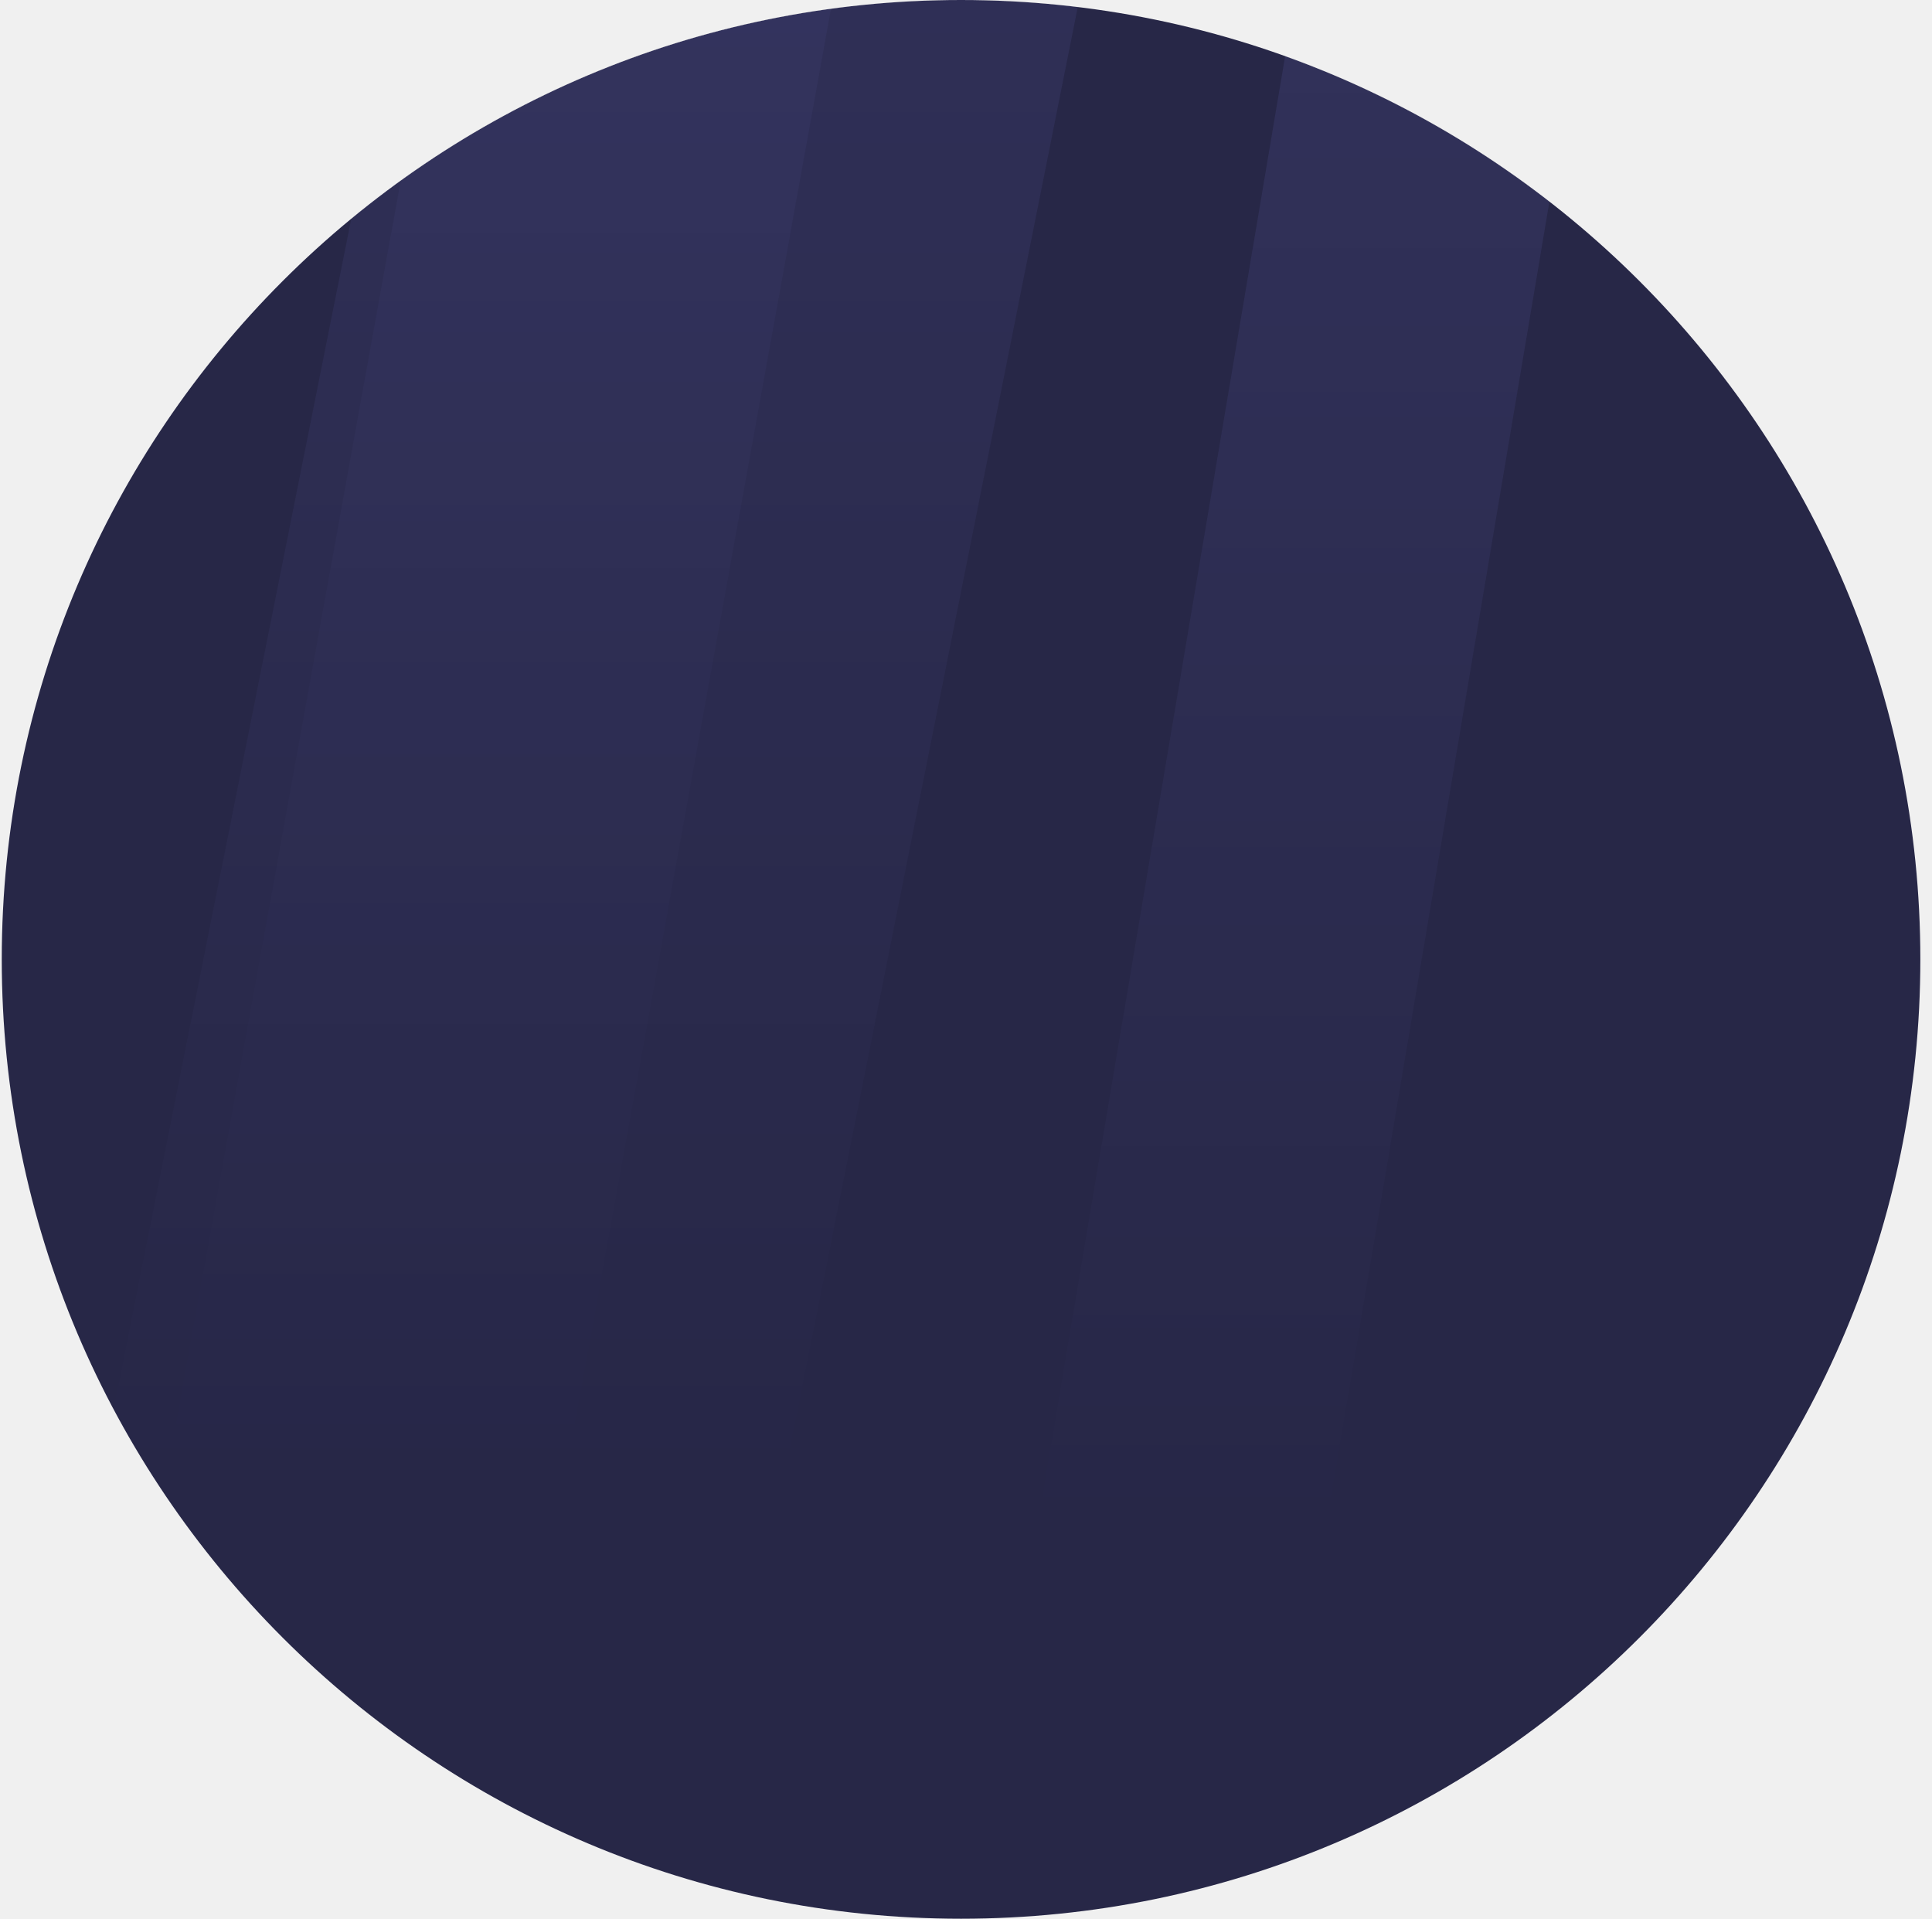
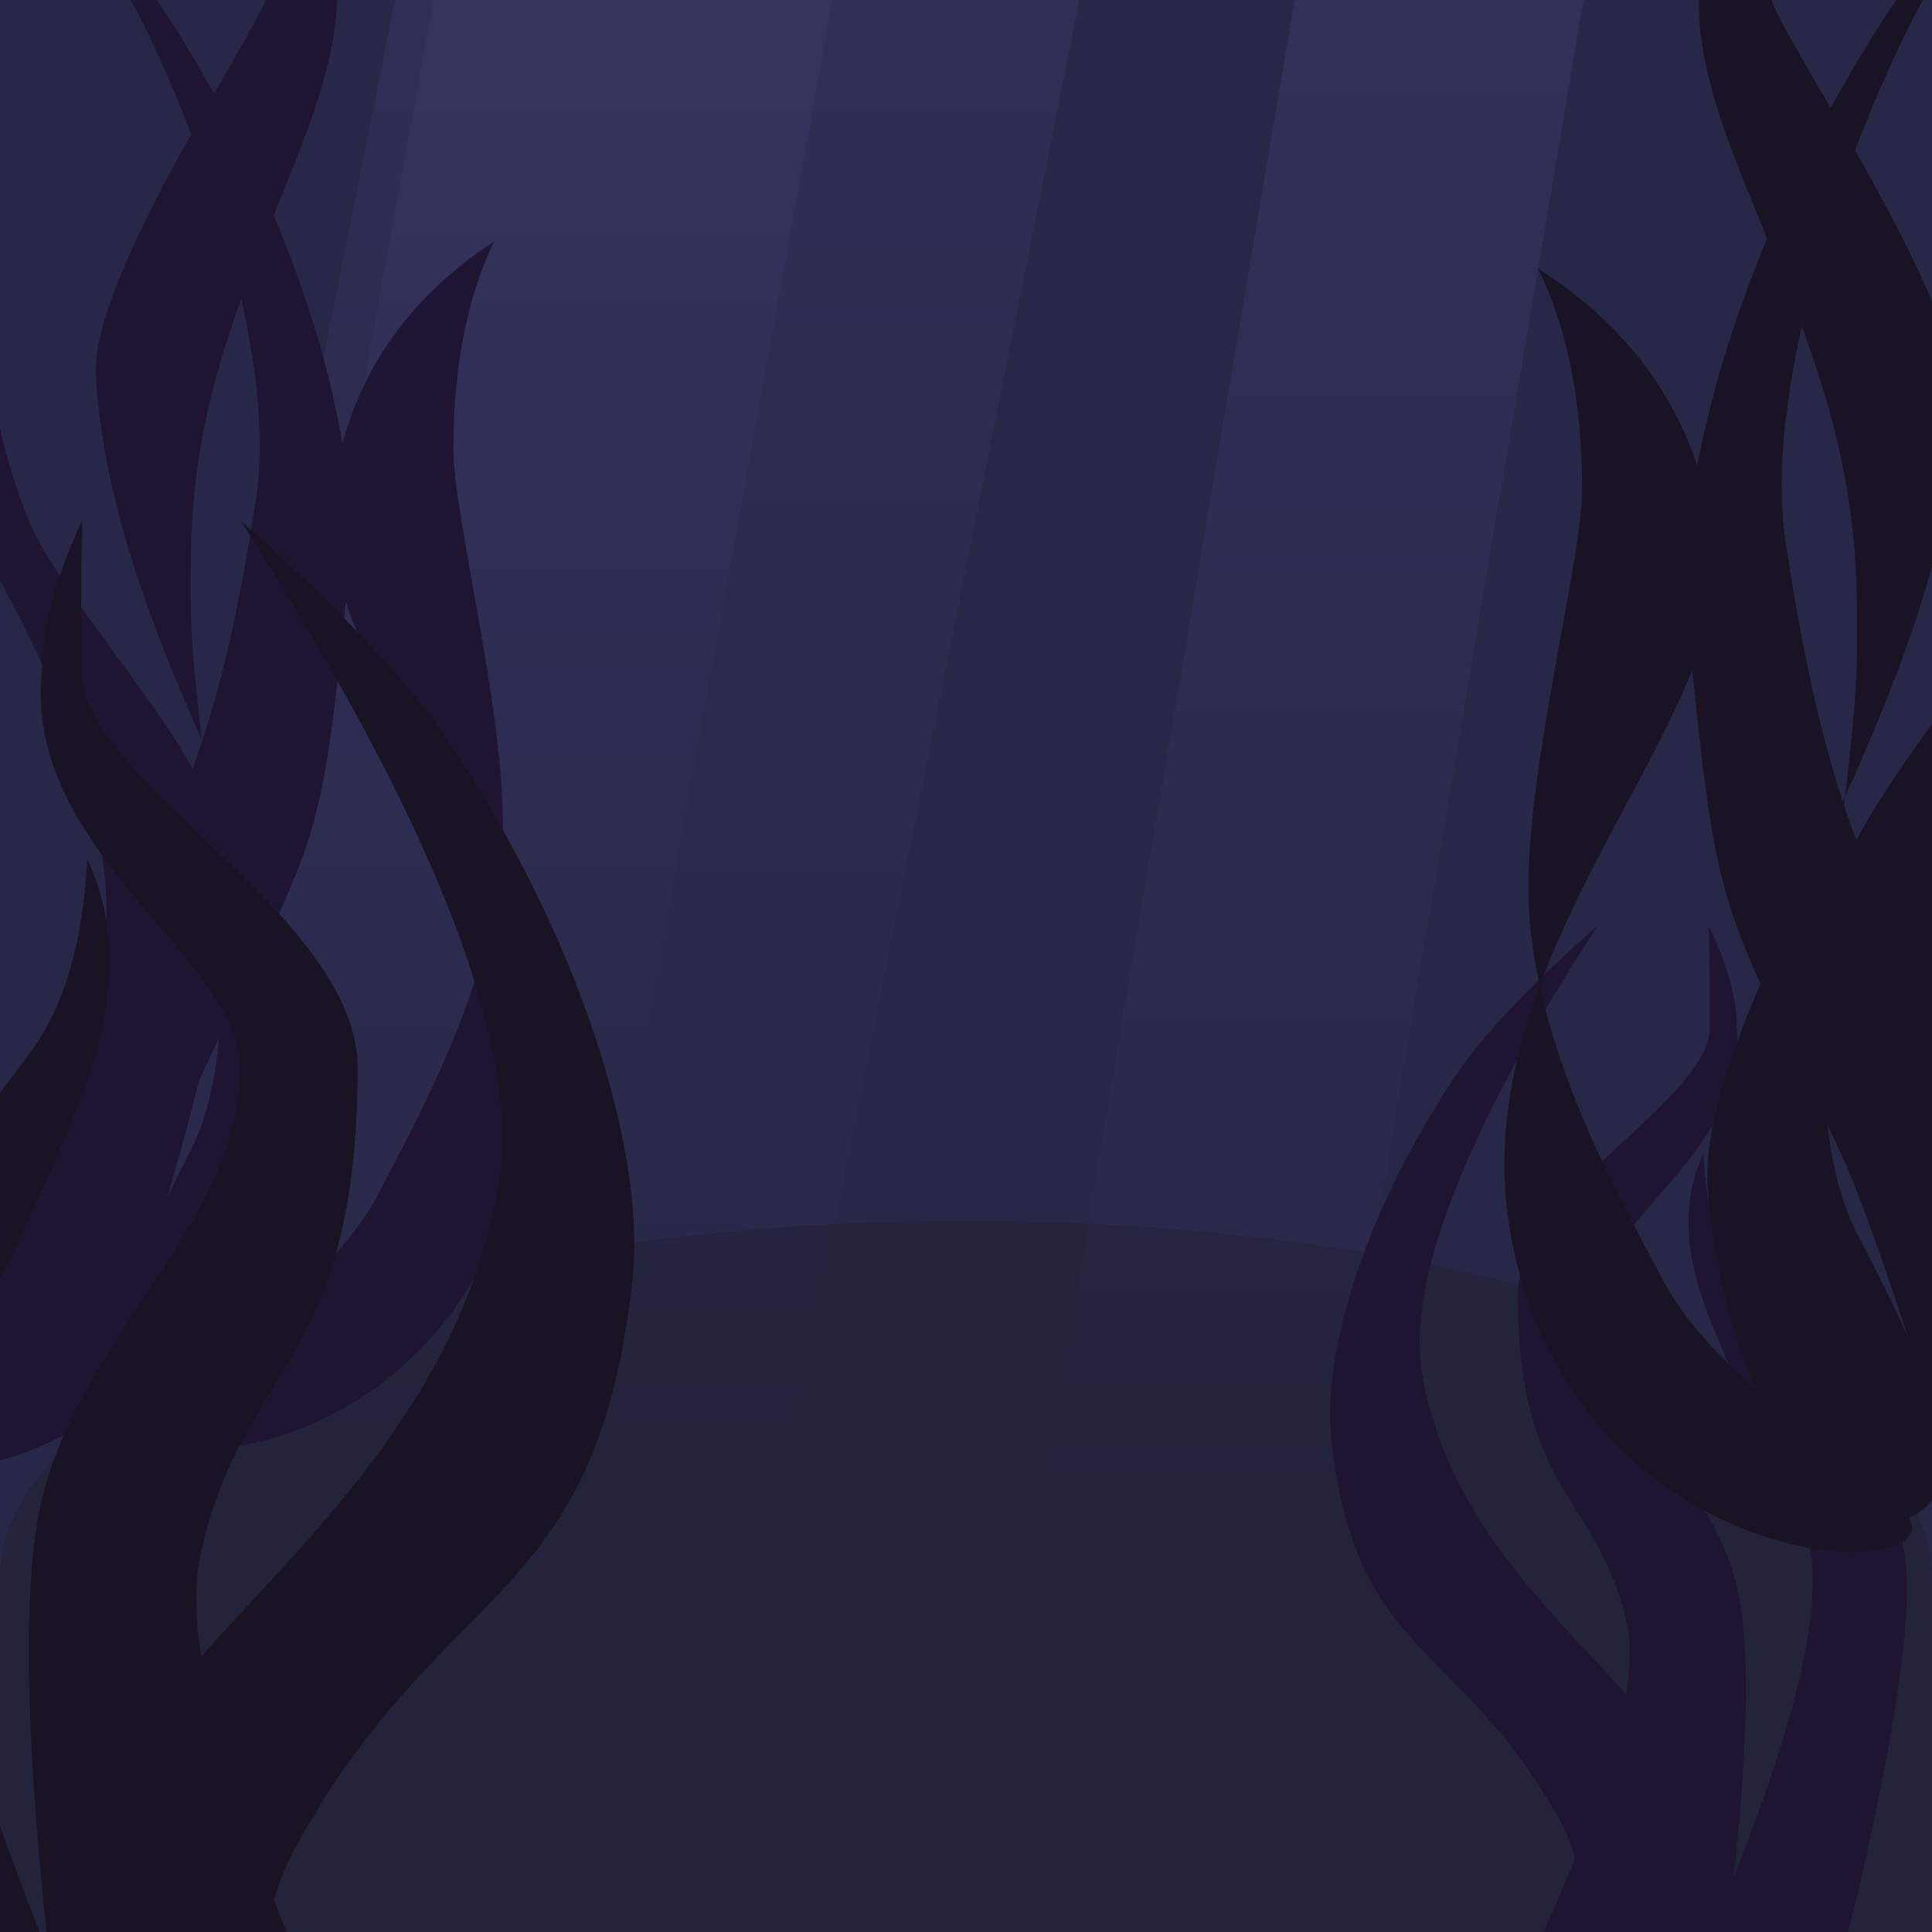
- <svg xmlns="http://www.w3.org/2000/svg" xmlns:xlink="http://www.w3.org/1999/xlink" width="144" height="143" class="purple">
+ <svg xmlns="http://www.w3.org/2000/svg" width="144px" height="144px" viewBox="0 0 144 144" version="1.1">
  <defs>
-     <circle id="path-1" cx="87.631" cy="87.5" r="71.5" />
+     <linearGradient x1="50%" y1="0%" x2="50%" y2="100%" id="linearGradient-1">
+       <stop stop-color="#FFFFFF" stop-opacity="0.421" offset="0%" />
+       <stop stop-color="#FFFFFF" stop-opacity="0" offset="100%" />
+     </linearGradient>
+     <linearGradient x1="50%" y1="0%" x2="50%" y2="100%" id="linearGradient-2">
+       <stop stop-color="#FFFFFF" stop-opacity="0.178" offset="0%" />
+       <stop stop-color="#FFFFFF" stop-opacity="0" offset="100%" />
+     </linearGradient>
    <linearGradient x1="50%" y1="0%" x2="50%" y2="100%" id="linearGradient-3">
-       <stop stop-color="#FFF" stop-opacity=".421" offset="0%" />
-       <stop stop-color="#FFF" stop-opacity="0" offset="100%" />
-     </linearGradient>
-     <linearGradient x1="50%" y1="0%" x2="50%" y2="100%" id="linearGradient-4">
-       <stop stop-color="#FFF" stop-opacity=".178" offset="0%" />
-       <stop stop-color="#FFF" stop-opacity="0" offset="100%" />
-     </linearGradient>
-     <linearGradient x1="50%" y1="0%" x2="50%" y2="100%" id="linearGradient-5">
-       <stop stop-color="#FFF" stop-opacity=".509" offset="0%" />
-       <stop stop-color="#FFF" stop-opacity="0" offset="100%" />
+       <stop stop-color="#FFFFFF" stop-opacity="0.509" offset="0%" />
+       <stop stop-color="#FFFFFF" stop-opacity="0" offset="100%" />
    </linearGradient>
  </defs>
-   <g id="Page-1" fill="none" fill-rule="evenodd">
-     <g id="Group-Copy" transform="translate(-16 -16)">
-       <mask id="mask-2" fill="#fff">
-         <use xlink:href="#path-1" />
-       </mask>
-       <use id="bg" fill="#272747" xlink:href="#path-1" />
-       <ellipse id="ground" opacity=".723" mask="url(#mask-2)" cx="93.131" cy="133.5" rx="70" ry="26.5" />
-       <path id="light-1" fill="url(#linearGradient-3)" style="mix-blend-mode:overlay" opacity=".566" mask="url(#mask-2)" d="M48.63 0h51l-25.5 127.708h-51z" />
-       <path id="light-2" fill="url(#linearGradient-4)" style="mix-blend-mode:overlay" opacity=".566" mask="url(#mask-2)" d="M50.811 2.146h29.75l-23.11 127.708H27.7z" />
-       <path id="light-3" fill="url(#linearGradient-5)" style="mix-blend-mode:overlay" opacity=".566" mask="url(#mask-2)" d="M114.658 3.146h21.526l-21.526 127.708H93.13z" />
-       <g id="sw-right-back" mask="url(#mask-2)">
-         <g id="Rectangle">
-           <path d="M16.568 64.572c1.6-8.09 16.774-15.382 19.544-31.036 1.23-6.95-3.118-18.13-13.044-33.536 4.938 4.382 8.363 7.966 10.274 10.75 6.737 9.816 10.311 20.852 9.56 27.523-1.868 16.56-9.56 14.824-17.108 28.562-1.26 2.294-2.169 6.37-2.726 12.23L15.065 85c-.257-7.249.244-14.058 1.503-20.428z" transform="matrix(-1 0 0 1 158.13 85)" />
-           <path d="M.238 46.455c1.386-6.949 6.52-12.37 12.05-19.757 1.71-2.286 2.672-5.519 2.883-9.698 1.575 3.34 1.47 7.3-.317 11.877-4.578 11.734-7.83 13.752-7.83 20.062 0 6.5 3.658 17.784 10.976 33.854L8.235 90C1.812 66.44-.854 51.925.238 46.455z" transform="matrix(-1 0 0 1 158.13 85)" />
-           <path d="M12.684 49.19c2.014-8.15 10.256-13.967 10.256-21.666 0-5.454-11.288-10.956-10.256-19.956 0-2.164.694-4.687 2.08-7.568-.044 1.633-.066 4.156-.066 7.568C14.698 13.097 29 19.851 29 27.524 29 42.5 22.94 42.5 20.859 52.085c-1.006 4.63 1.708 13.624 8.141 26.98L14.765 85c-2.76-18.316-3.454-30.253-2.08-35.81z" transform="matrix(-1 0 0 1 158.13 85)" />
-         </g>
+   <g id="ico-empty" stroke="none" stroke-width="1" fill="none" fill-rule="evenodd">
+     <g id="Group-Copy" transform="translate(-16, -16)">
+       <rect id="Rectangle" fill="#272747" x="16" y="16" width="144" height="144" />
+       <path d="M16,160 L160,160 C160,145.975 160,137.141 160,133.5 C160,118.864 127.765,107 88,107 C48.235,107 16,118.864 16,133.5 C16,143.257 16,152.09 16,160 Z" id="ground" fill="#212139" opacity="0.723" />
+       <polygon id="light-1" fill="url(#linearGradient-1)" style="mix-blend-mode: overlay;" opacity="0.566" points="48.631 6.82121026e-13 99.631 6.82121026e-13 74.131 127.708 23.131 127.708" />
+       <polygon id="light-2" fill="url(#linearGradient-2)" style="mix-blend-mode: overlay;" opacity="0.566" points="50.811 2.146 80.561 2.146 57.451 129.854 27.701 129.854" />
+       <polygon id="light-3" fill="url(#linearGradient-3)" style="mix-blend-mode: overlay;" opacity="0.566" points="114.658 3.146 136.184 3.146 114.658 130.854 93.131 130.854" />
+       <g id="sw-right-back" transform="translate(136.6309, 130) scale(-1, 1) translate(-136.6309, -130) translate(115.1309, 85)" fill="#1F1532">
+         <path d="M16.568,64.572 C18.168,56.481 33.342,49.19 36.112,33.536 C37.342,26.585 32.994,15.407 23.068,0 C28.006,4.382 31.431,7.966 33.342,10.75 C40.079,20.566 43.653,31.602 42.901,38.273 C41.034,54.833 33.342,53.097 25.794,66.835 C24.534,69.129 23.625,73.206 23.068,79.065 L15.065,85 C14.808,77.751 15.309,70.942 16.568,64.572 Z" id="Rectangle" />
+         <path d="M0.238,46.455 C1.624,39.506 6.758,34.086 12.288,26.698 C13.999,24.412 14.96,21.179 15.171,17 C16.746,20.34 16.641,24.299 14.854,28.877 C10.276,40.611 7.023,42.629 7.023,48.939 C7.023,55.439 10.682,66.723 18,82.793 L8.235,90 C1.812,66.44 -0.854,51.925 0.238,46.455 Z" id="Rectangle" />
+         <path d="M12.684,49.19 C14.698,41.04 22.94,35.223 22.94,27.524 C22.94,22.07 11.652,16.568 12.684,7.568 C12.684,5.404 13.378,2.881 14.765,0 C14.72,1.633 14.698,4.156 14.698,7.568 C14.698,13.097 29,19.851 29,27.524 C29,42.5 22.94,42.5 20.859,52.085 C19.853,56.715 22.567,65.709 29,79.065 L14.765,85 C12.005,66.684 11.311,54.747 12.684,49.19 Z" id="Rectangle" />
      </g>
-       <g id="sw-right-front" mask="url(#mask-2)">
-         <g id="Rectangle">
-           <path d="M2.494 32c7.775 4.974 12.17 11.875 13.182 20.702C17.196 65.943-3.416 83.175.494 104.164c3.91 20.99 24.158 25.477 29.025 22.845 4.867-2.633-12.266-9.07-17.84-19.864-2.594-5.024-9.891-17.395-9.891-28.9 0-9.694 4.002-24.527 4.002-29.77 0-6.537-1.098-12.029-3.296-16.475z" transform="translate(128.13 4)" />
-           <path d="M20.478 0c-.983 5.58-1.212 9.467-.687 11.663.788 3.295 14.598 22.852 14.12 30.905-1.349 22.75-20.03 45.341-18.722 58.522 1.772 17.846 10.399 26.543 15.266 23.91 4.866-2.633 1.401-10.277-4.173-21.072-5.573-10.794 0-32.178 0-43.683 0-3.852.17-9.66-2.075-17.677-3.403-12.154-9.716-21.696-9.716-30.292 0-3.008 1.996-7.1 5.987-12.276z" transform="translate(128.13 4)" />
-           <path d="M24.208 79.844c1.6-8.091 13.286-19.757 15.905-26.551 2.192-5.685 3.008-10.116 2.45-13.293 1.817 8.542 1.817 14.493 0 17.852C36.372 69.29 34.675 75.33 33.922 82c-1.866 16.56 14.44 32.144 13.492 43-.421 4.82-4.706 4.82-12.855 0-8.16-23.734-11.612-38.786-10.352-45.156z" transform="translate(128.13 4)" />
-           <path d="M26.523 91.5c5.795-11.656 10.075-16.704 13.438-39.172C42.2 37.363 30.53 8.935 23.21 3c6.686 5.7 8.996 9.434 12.477 15.43 8.18 14.088 12.52 29.928 11.607 39.503-2.267 23.77-2.442 20.629-11.607 40.347-1.53 3.292-4.586 12.2-9.165 26.72H13.494c6.097-17.126 10.44-28.293 13.029-33.5z" transform="matrix(-1 0 0 1 189.04 4)" />
-         </g>
+       <g id="sw-right-front" transform="translate(128.1309, 4)" fill="#1A1323">
+         <path d="M2.494,32 C10.269,36.974 14.663,43.875 15.676,52.702 C17.196,65.943 -3.416,83.175 0.494,104.164 C4.405,125.153 24.652,129.641 29.519,127.009 C34.386,124.376 17.253,117.939 11.679,107.145 C9.085,102.121 1.788,89.75 1.788,78.245 C1.788,68.551 5.79,53.718 5.79,48.475 C5.79,41.938 4.692,36.446 2.494,32 Z" id="Rectangle" />
+         <path d="M20.478,0 C19.495,5.579 19.266,9.467 19.791,11.663 C20.579,14.958 34.389,34.515 33.912,42.568 C32.562,65.317 13.881,87.909 15.189,101.09 C16.961,118.936 25.588,127.633 30.455,125 C35.321,122.367 31.856,114.723 26.282,103.928 C20.709,93.134 26.282,71.75 26.282,60.245 C26.282,56.393 26.451,50.584 24.207,42.568 C20.804,30.414 14.491,20.872 14.491,12.276 C14.491,9.268 16.487,5.176 20.478,0 Z" id="Rectangle" />
+         <path d="M24.208,79.844 C25.807,71.753 37.494,60.087 40.113,53.293 C42.305,47.608 43.121,43.177 42.562,40 C44.38,48.542 44.38,54.493 42.562,57.852 C36.374,69.289 34.676,75.329 33.924,82 C32.057,98.56 48.364,114.144 47.415,125 C46.994,129.821 42.709,129.821 34.56,125 C26.399,101.266 22.948,86.214 24.208,79.844 Z" id="Rectangle" />
+         <path d="M26.523,91.5 C32.318,79.844 36.598,74.796 39.961,52.328 C42.201,37.363 30.531,8.935 23.212,3 C29.897,8.7 32.207,12.434 35.688,18.43 C43.868,32.518 48.208,48.358 47.295,57.933 C45.028,81.702 44.853,78.562 35.688,98.28 C34.157,101.572 31.102,110.479 26.523,125 L13.494,125 C19.591,107.874 23.934,96.707 26.523,91.5 Z" id="Rectangle" transform="translate(30.45473, 64) scale(-1, 1) translate(-30.45473, -64) " />
      </g>
-       <g id="sw-left-back" mask="url(#mask-2)">
-         <g id="Rectangle">
-           <path d="M2.3 30c7.165 4.679 11.215 11.17 12.149 19.472 1.4 12.454-17.597 28.66-13.993 48.402 3.604 19.742 22.266 23.963 26.751 21.487 4.486-2.476-11.305-8.53-16.443-18.683-2.39-4.725-9.116-16.36-9.116-27.182 0-9.118 3.689-23.07 3.689-28 0-6.15-1.013-11.314-3.038-15.496z" transform="matrix(-1 0 0 1 55.13 4)" />
-           <path d="M19.545 0c-.91 5.247-1.122 8.904-.636 10.97.73 3.098 13.522 21.492 13.08 29.066-1.25 21.396-18.554 42.645-17.342 55.041 1.64 16.785 9.632 24.964 14.14 22.488 4.508-2.476 1.298-9.666-3.865-19.818-5.163-10.152 0-30.264 0-41.085 0-3.624.156-9.087-1.923-16.626C19.847 28.606 14 19.63 14 11.546 14 8.717 15.848 4.868 19.545 0z" transform="matrix(-1 0 0 1 55.13 4)" />
-           <path d="M22.236 75.32c1.498-7.58 12.44-18.506 14.891-24.87 2.051-5.324 2.816-9.474 2.293-12.45 1.701 8.001 1.701 13.575 0 16.721-5.794 10.712-7.383 16.37-8.088 22.617-1.747 15.512 13.519 30.107 12.63 40.276-.394 4.515-4.405 4.515-12.034 0-7.64-22.23-10.87-36.329-9.692-42.295z" transform="matrix(-1 0 0 1 55.13 4)" />
-           <path d="M25.29 85.697c5.468-10.892 9.505-15.609 12.678-36.604C40.081 35.11 29.072 8.546 22.168 3c6.306 5.327 8.485 8.816 11.769 14.418 7.716 13.164 11.811 27.966 10.95 36.913-2.139 22.21-2.304 19.276-10.95 37.7-1.444 3.078-4.326 11.4-8.647 24.969H13c5.751-16.003 9.848-26.438 12.29-31.303z" transform="translate(-2.87 4)" />
-         </g>
+       <g id="sw-left-back" transform="translate(32.63093, 64.5) scale(-1, 1) translate(-32.63093, -64.5) translate(10.13093, 4)" fill="#1F1532">
+         <path d="M2.299,30 C9.465,34.679 13.515,41.169 14.449,49.472 C15.849,61.926 -3.148,78.133 0.456,97.874 C4.06,117.616 22.722,121.837 27.207,119.361 C31.693,116.885 15.902,110.83 10.764,100.678 C8.374,95.953 1.648,84.318 1.648,73.496 C1.648,64.378 5.337,50.427 5.337,45.496 C5.337,39.347 4.324,34.182 2.299,30 Z" id="Rectangle" />
+         <path d="M19.545,0 C18.635,5.247 18.423,8.904 18.909,10.97 C19.639,14.068 32.431,32.462 31.989,40.036 C30.739,61.432 13.435,82.681 14.647,95.077 C16.288,111.862 24.279,120.041 28.787,117.565 C33.295,115.089 30.085,107.899 24.922,97.747 C19.759,87.595 24.922,67.483 24.922,56.662 C24.922,53.038 25.078,47.575 22.999,40.036 C19.847,28.605 14,19.63 14,11.546 C14,8.717 15.848,4.868 19.545,0 Z" id="Rectangle" />
+         <path d="M22.236,75.319 C23.734,67.741 34.675,56.814 37.127,50.45 C39.178,45.126 39.943,40.976 39.42,38 C41.121,46.001 41.121,51.575 39.42,54.721 C33.626,65.433 32.037,71.09 31.332,77.338 C29.585,92.85 44.851,107.445 43.963,117.614 C43.568,122.129 39.557,122.129 31.928,117.614 C24.288,95.383 21.058,81.285 22.236,75.319 Z" id="Rectangle" />
+         <path d="M25.29,85.697 C30.758,74.805 34.795,70.088 37.968,49.093 C40.081,35.109 29.072,8.546 22.167,3 C28.474,8.327 30.653,11.816 33.937,17.418 C41.653,30.582 45.748,45.384 44.887,54.331 C42.748,76.541 42.583,73.607 33.937,92.032 C32.493,95.109 29.611,103.431 25.29,117 L13,117 C18.751,100.997 22.848,90.562 25.29,85.697 Z" id="Rectangle" transform="translate(29, 60) scale(-1, 1) translate(-29, -60) " />
      </g>
-       <g id="sw-left-front" mask="url(#mask-2)">
-         <g id="Rectangle">
-           <path d="M24.345 95.734C26.7 83.738 49.052 72.929 53.13 49.72 54.942 39.415 48.538 22.841 33.918 0c7.274 6.497 12.318 11.81 15.134 15.938C58.974 30.49 64.239 46.852 63.13 56.743 60.38 81.295 49.05 78.72 37.934 99.088c-1.856 3.401-3.195 9.445-4.016 18.132L22.13 126.02c-.379-10.747.36-20.842 2.214-30.285z" transform="translate(0 54.78)" />
-           <path d="M.353 69.22c2.056-10.375 9.672-18.469 17.874-29.5 2.538-3.413 3.964-8.24 4.277-14.48 2.337 4.987 2.18 10.898-.47 17.734-6.792 17.52-11.616 20.533-11.616 29.955 0 9.705 5.428 26.555 16.283 50.549l-14.486 10.761C2.688 99.061-1.266 77.39.353 69.22z" transform="translate(0 54.78)" />
-           <path d="M19.13 72.929c2.905-12.083 14.788-20.709 14.788-32.122 0-8.087-16.276-16.243-14.787-29.587 0-3.208 1-6.948 3-11.22-.064 2.421-.096 6.161-.096 11.22 0 8.197 20.62 18.21 20.62 29.587 0 22.203-8.737 22.203-11.738 36.413-1.45 6.865 2.463 20.198 11.739 40L22.13 126.02c-3.98-27.155-4.98-44.852-3-53.09z" transform="translate(0 54.78)" />
-         </g>
+       <g id="sw-left-front" transform="translate(0, 54.77969)" fill="#1A1323">
+         <path d="M24.345,95.734 C26.701,83.738 49.052,72.929 53.131,49.72 C54.942,39.415 48.538,22.841 33.918,9.23705556e-14 C41.192,6.497 46.236,11.81 49.052,15.938 C58.974,30.49 64.239,46.852 63.131,56.743 C60.381,81.295 49.052,78.72 37.934,99.088 C36.078,102.489 34.739,108.533 33.918,117.22 L22.131,126.019 C21.752,115.272 22.49,105.177 24.345,95.734 Z" id="Rectangle" />
+         <path d="M0.353,69.22 C2.409,58.845 10.025,50.751 18.227,39.72 C20.765,36.307 22.191,31.48 22.504,25.239 C24.841,30.227 24.685,36.138 22.035,42.974 C15.242,60.495 10.418,63.507 10.418,72.929 C10.418,82.634 15.846,99.484 26.701,123.478 L12.215,134.239 C2.688,99.061 -1.266,77.388 0.353,69.22 Z" id="Rectangle" />
+         <path d="M19.131,72.929 C22.035,60.846 33.918,52.22 33.918,40.807 C33.918,32.72 17.642,24.564 19.131,11.22 C19.131,8.012 20.131,4.272 22.131,-2.84217094e-14 C22.067,2.421 22.035,6.161 22.035,11.22 C22.035,19.417 42.656,29.431 42.656,40.807 C42.656,63.01 33.918,63.01 30.917,77.22 C29.468,84.085 33.38,97.418 42.656,117.22 L22.131,126.019 C18.151,98.864 17.151,81.167 19.131,72.929 Z" id="Rectangle" />
      </g>
    </g>
  </g>
</svg>
